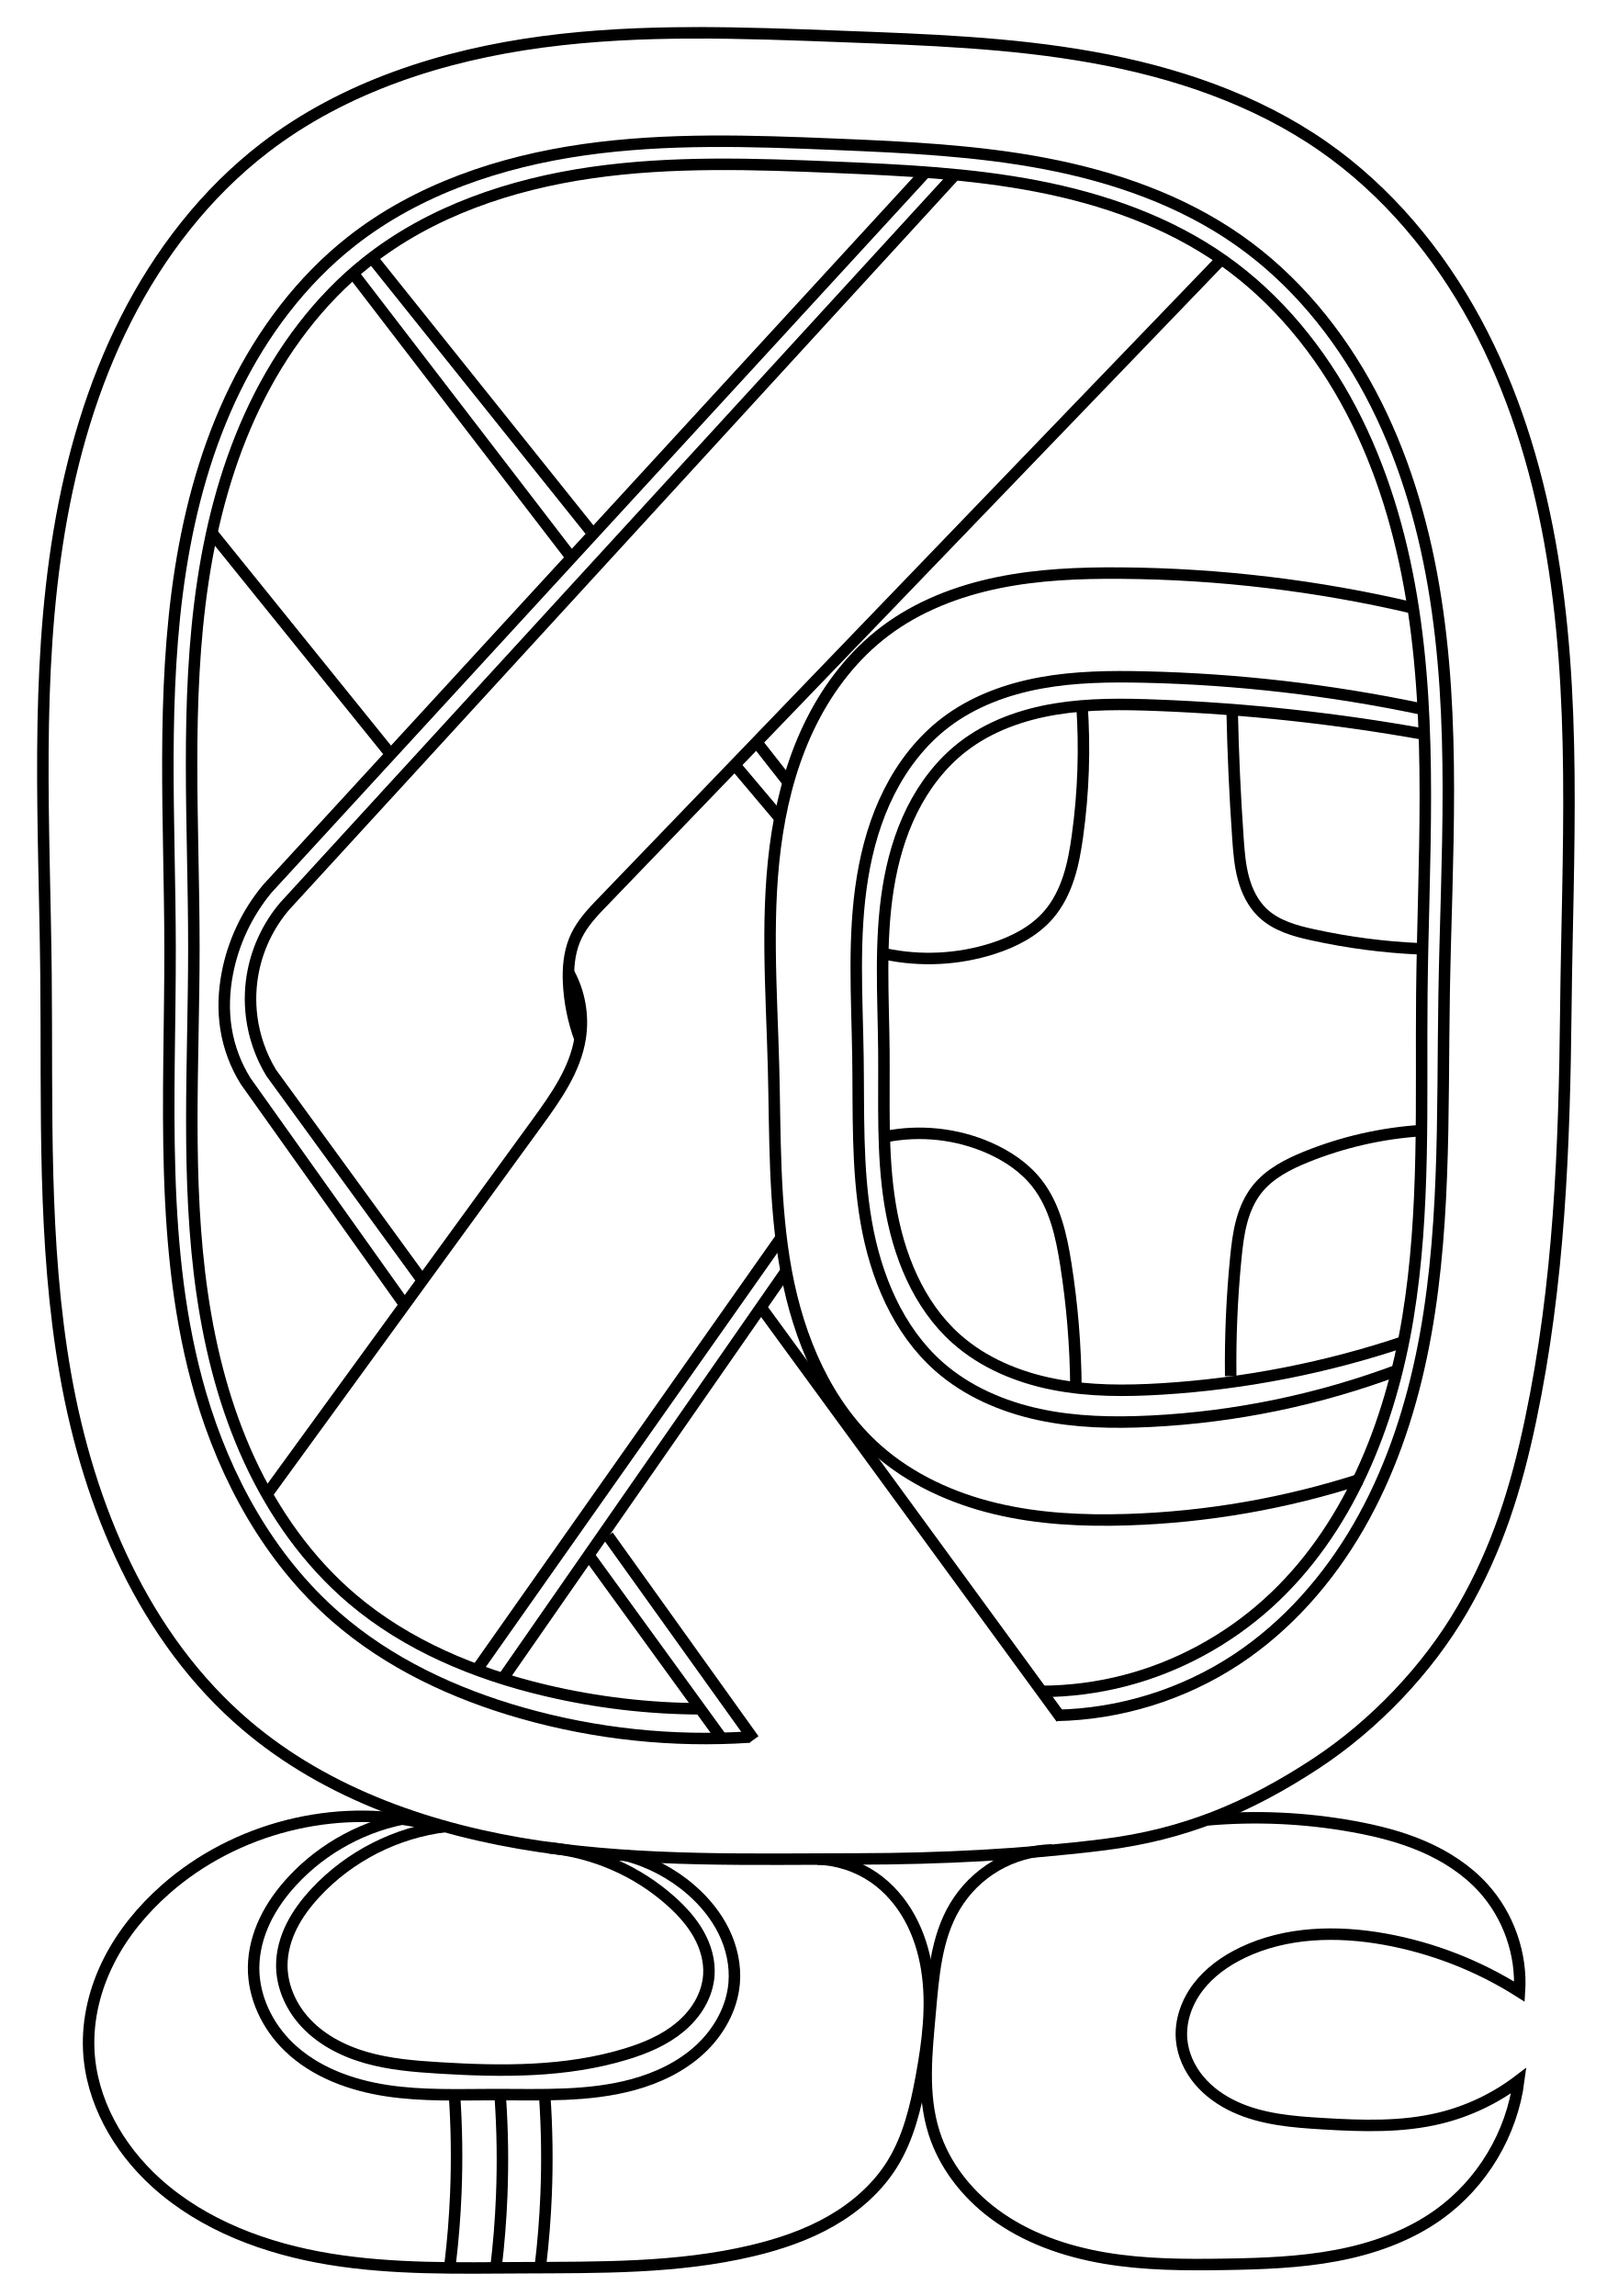
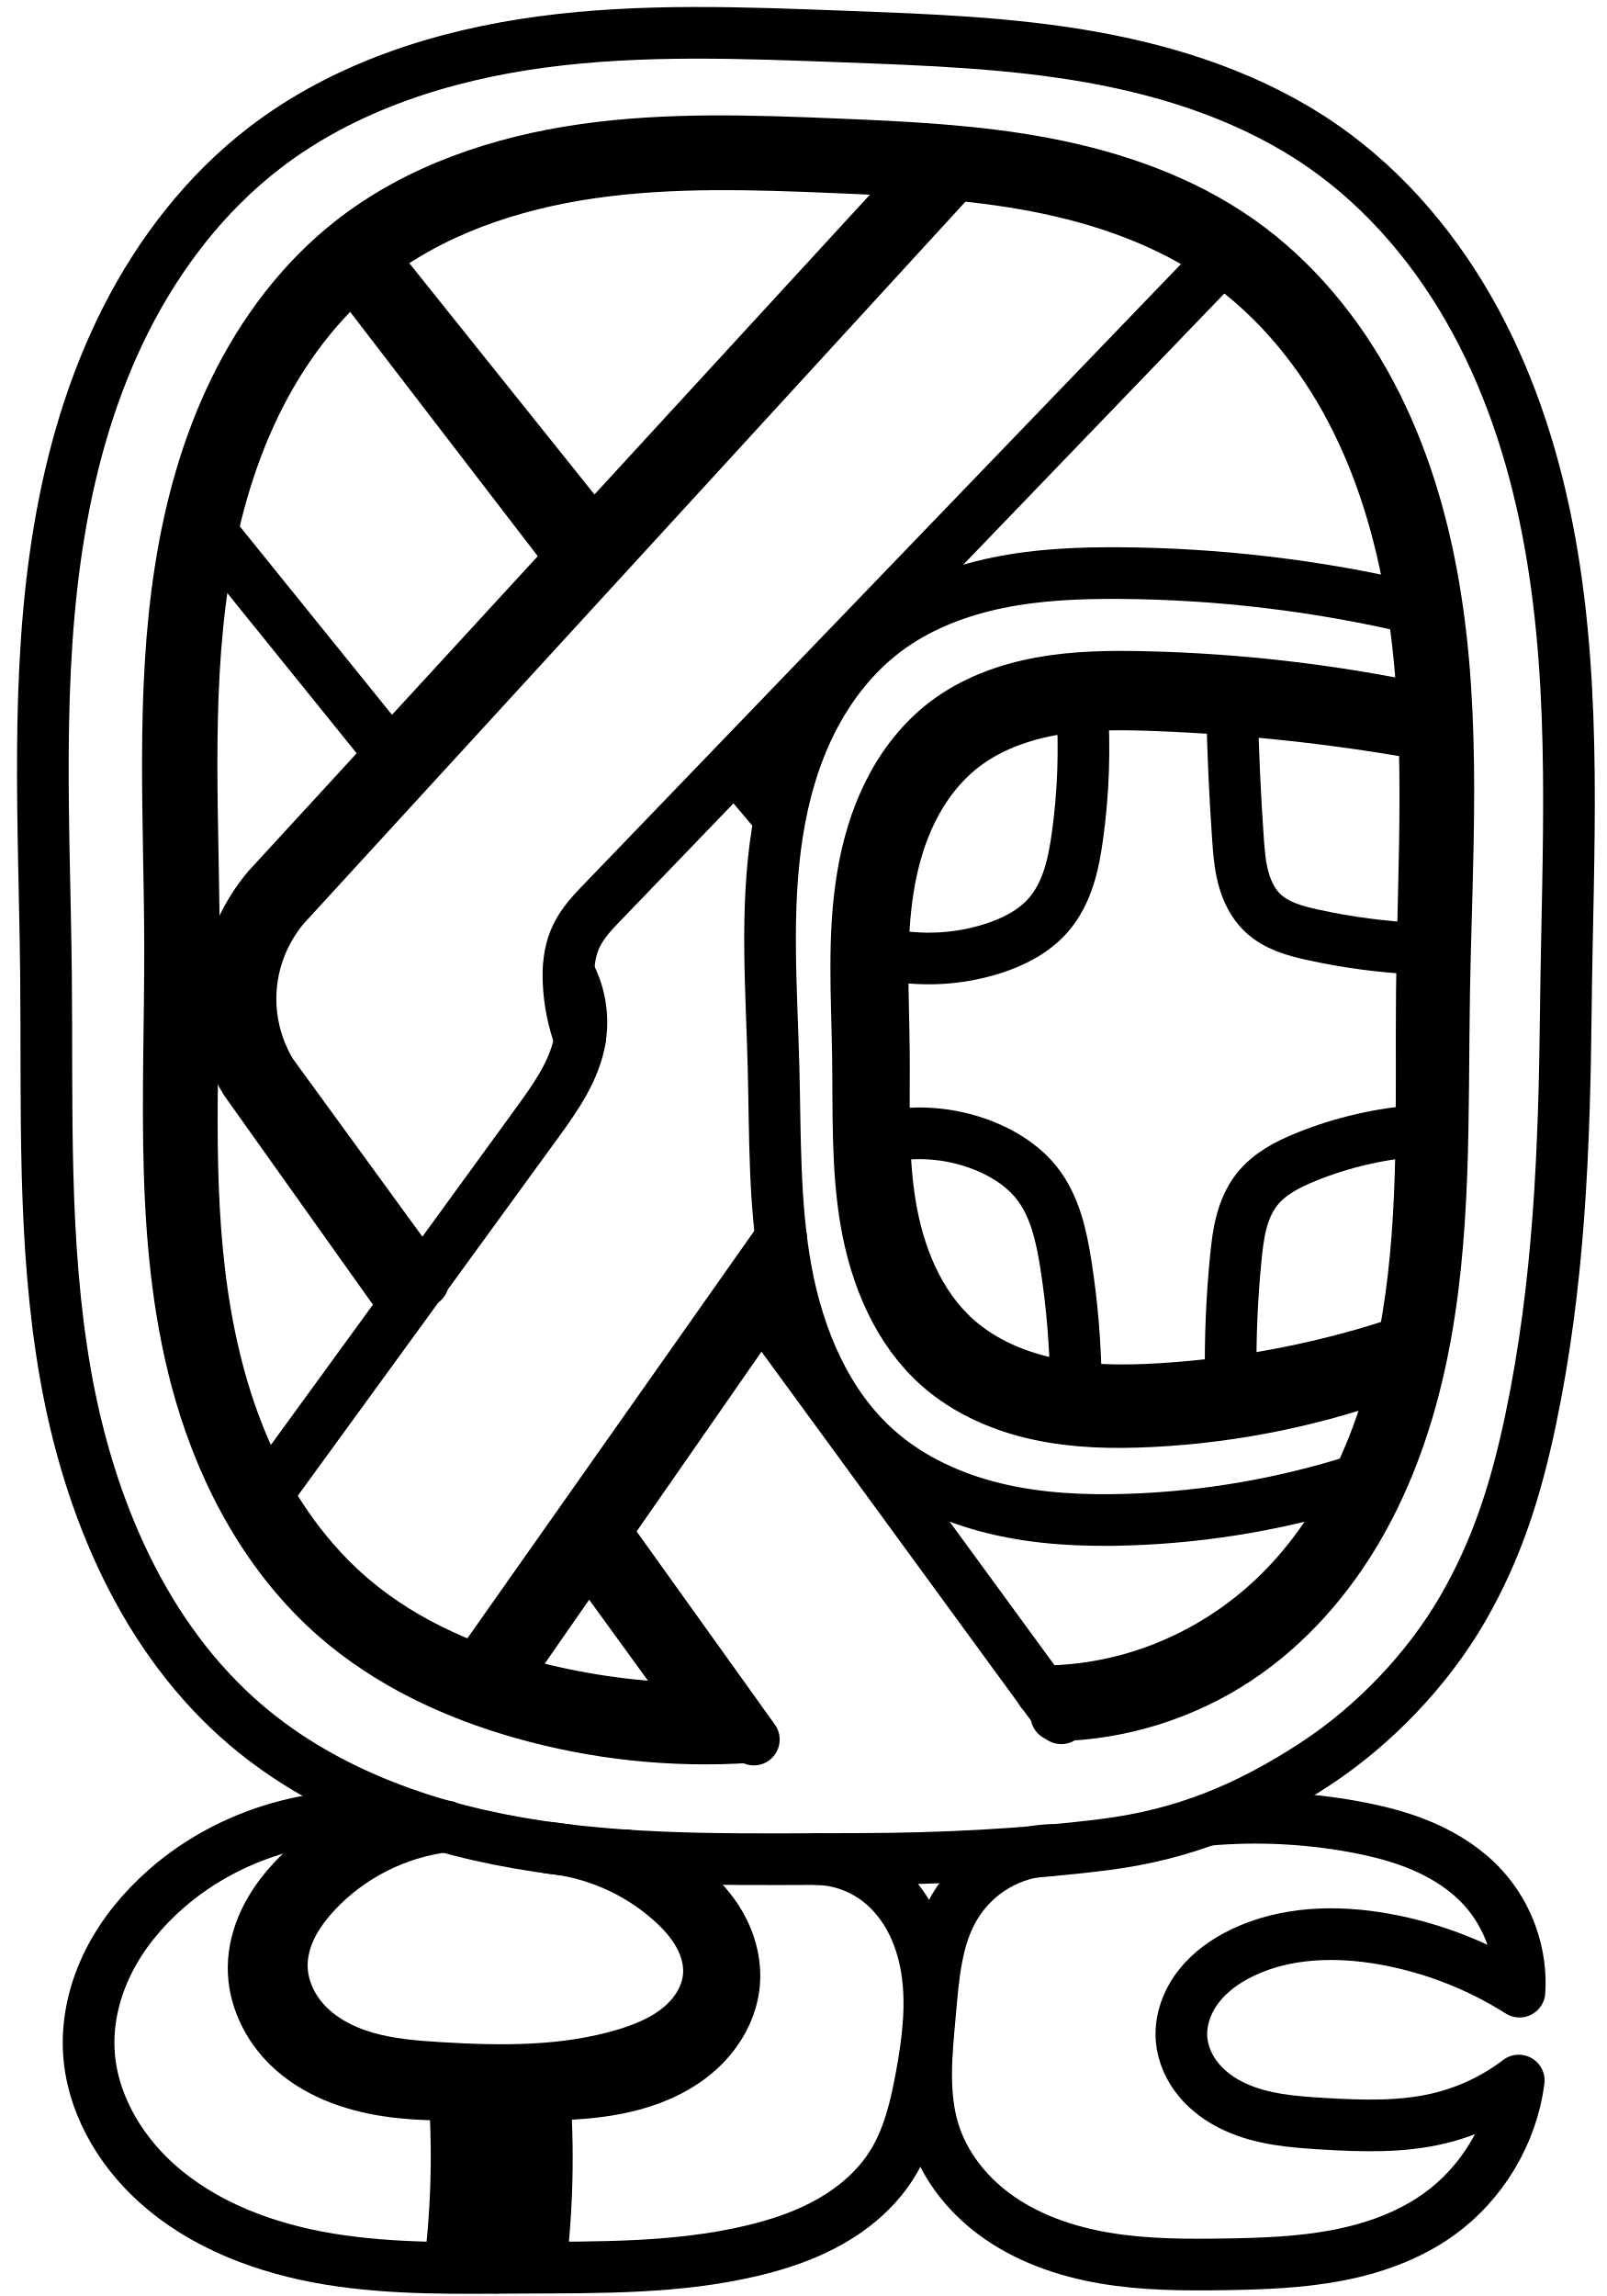
<svg xmlns="http://www.w3.org/2000/svg" width="140" height="200" viewBox="0 0 140 200" id="svg5963" version="1.1">
  <defs id="defs5965">
    </defs>
  <g id="layer1" transform="translate(0,-852.3622)">
-     <path style="fill:none;fill-rule:evenodd;stroke:#000000;stroke-width:1px;stroke-linecap:butt;stroke-linejoin:miter;stroke-opacity:1" d="m 60.354,855.221 c -4.376,0.013 -8.743,0.211 -13.08,0.787 -8.673,1.152 -17.31,3.91 -24.242,9.248 -5.111,3.936 -9.15,9.174 -12.064,14.93 -2.915,5.755 -4.733,12.024 -5.799,18.387 -2.133,12.726 -1.298,25.731 -1.162,38.633 0.123,11.672 -0.324,23.435 1.707,34.93 2.031,11.495 6.838,22.94 15.727,30.506 7.099,6.042 16.285,9.177 25.506,10.549 9.221,1.372 18.594,1.108 27.916,1.098 7.019,-0.01 14.358,-0.369 21.322,-1.244 6.964,-0.875 12.559,-3.199 18.428,-7.048 5.084,-3.335 9.743,-8.198 12.792,-13.458 3.05,-5.26 4.693,-10.557 5.943,-16.507 2.501,-11.901 2.937,-23.659 3.067,-35.819 0.145,-13.578 1.017,-27.279 -1.393,-40.643 -1.205,-6.682 -3.242,-13.251 -6.473,-19.223 -3.231,-5.972 -7.688,-11.338 -13.258,-15.221 -5.951,-4.147 -13.001,-6.499 -20.141,-7.777 -7.14,-1.279 -14.418,-1.532 -21.666,-1.805 -4.372,-0.164 -8.755,-0.335 -13.131,-0.322 z" id="path4462-4-0" />
-     <path style="fill:none;fill-rule:evenodd;stroke:#000000;stroke-width:1;stroke-linecap:butt;stroke-linejoin:miter;stroke-opacity:1" d="m 65.296,1003.675 c -6.666,0.444 -13.407,-0.269 -19.833,-2.097 -5.898,-1.678 -11.595,-4.337 -16.214,-8.37 -5.786,-5.053 -9.634,-12.067 -11.784,-19.442 -3.648,-12.512 -2.629,-25.825 -2.649,-38.857 -0.017,-10.994 -0.792,-22.066 0.908,-32.927 0.85,-5.431 2.327,-10.792 4.745,-15.729 2.417,-4.937 5.799,-9.446 10.116,-12.849 5.772,-4.55 12.997,-6.961 20.273,-7.998 7.276,-1.036 14.668,-0.776 22.011,-0.472 6.085,0.252 12.195,0.535 18.177,1.677 5.983,1.142 11.875,3.181 16.86,6.679 4.851,3.404 8.715,8.114 11.495,13.348 2.78,5.234 4.505,10.985 5.501,16.828 1.992,11.685 1.108,23.636 0.909,35.488 -0.177,10.563 0.184,21.238 -1.991,31.576 -1.088,5.169 -2.817,10.232 -5.458,14.807 -2.641,4.575 -6.217,8.655 -10.624,11.567 -4.637,3.063 -10.154,4.778 -15.711,4.882" id="path4462-4-3-9" />
-     <path style="fill:none;fill-rule:evenodd;stroke:#000000;stroke-width:1;stroke-linecap:butt;stroke-linejoin:miter;stroke-opacity:1" d="m 61.105,1001.213 c -4.578,-0.011 -9.154,-0.551 -13.609,-1.607 -6.094,-1.445 -12.049,-3.915 -16.822,-7.97 -3.836,-3.26 -6.81,-7.47 -8.926,-12.038 -2.116,-4.569 -3.394,-9.495 -4.122,-14.476 -1.456,-9.964 -0.739,-20.097 -0.736,-30.166 0.002,-10.674 -0.799,-21.419 0.792,-31.973 0.795,-5.277 2.197,-10.491 4.517,-15.297 2.32,-4.806 5.583,-9.201 9.764,-12.517 5.56,-4.41 12.532,-6.755 19.556,-7.766 7.024,-1.011 14.162,-0.764 21.253,-0.468 5.876,0.245 11.775,0.526 17.55,1.639 5.775,1.113 11.46,3.094 16.266,6.485 4.703,3.318 8.437,7.908 11.113,13.004 2.677,5.095 4.324,10.688 5.27,16.365 1.891,11.354 1.016,22.957 0.898,34.467 -0.096,9.431 0.316,18.929 -1.211,28.236 -1.527,9.307 -5.22,18.605 -12.227,24.918 -3.527,3.178 -7.817,5.509 -12.412,6.704 -2.38,0.619 -4.839,0.937 -7.298,0.943" id="path4462-4-3-4-51" />
-     <path style="fill:none;fill-rule:evenodd;stroke:#000000;stroke-width:1;stroke-linecap:butt;stroke-linejoin:miter;stroke-opacity:1" d="m 118.592,981.195 c -6.586,2.131 -13.473,3.327 -20.392,3.543 -3.85,0.12 -7.736,-0.066 -11.482,-0.965 -3.746,-0.899 -7.36,-2.538 -10.251,-5.084 -4.463,-3.93 -6.895,-9.739 -7.976,-15.586 -1.08,-5.848 -0.947,-11.839 -1.101,-17.784 -0.176,-6.812 -0.732,-13.675 0.326,-20.407 0.529,-3.366 1.466,-6.686 3,-9.728 1.534,-3.042 3.679,-5.804 6.4,-7.855 2.865,-2.16 6.299,-3.482 9.813,-4.205 3.515,-0.722 7.123,-0.866 10.711,-0.84 8.6,0.062 17.192,1.092 25.564,3.063" id="path4462-4-3-4-0-1" />
-     <path style="fill:none;fill-rule:evenodd;stroke:#000000;stroke-width:1px;stroke-linecap:butt;stroke-linejoin:miter;stroke-opacity:1" d="m 43.863,998.508 24.604,-35.403 m 0.099,-42.717 -2.397,-3.054 M 51.398,898.548 32.285,874.675" id="path4576-5" />
-     <path style="fill:none;fill-rule:evenodd;stroke:#000000;stroke-width:1px;stroke-linecap:butt;stroke-linejoin:miter;stroke-opacity:1" d="M 23.424,982.292 46.77,950.2 c 1.655,-2.275 3.354,-4.669 3.78,-7.45 0.298,-1.942 -0.069,-3.979 -1.025,-5.695 m -15.69,-19.235 -15.304,-18.952" id="path4576-6-7" />
-     <path style="fill:none;fill-rule:evenodd;stroke:#000000;stroke-width:1px;stroke-linecap:butt;stroke-linejoin:miter;stroke-opacity:1" d="M 62.837,1003.735 51.415,987.999 M 35.213,965.958 21.397,946.532 c -0.86,-1.377 -1.443,-2.926 -1.702,-4.529 -0.258,-1.598 -0.196,-3.24 0.106,-4.831 0.514,-2.713 1.731,-5.289 3.5,-7.409 l 57.528,-62.608" id="path4576-0-79" />
-     <path style="fill:none;fill-rule:evenodd;stroke:#000000;stroke-width:1px;stroke-linecap:butt;stroke-linejoin:miter;stroke-opacity:1" d="m 92.458,1002.039 -26.232,-35.907 m -15.699,-23.263 c -0.581,-1.583 -0.917,-3.255 -0.993,-4.94 -0.056,-1.241 0.052,-2.507 0.514,-3.66 0.461,-1.153 1.283,-2.119 2.145,-3.014 l 54.442,-56.542" id="path4576-0-7-9" />
-     <path style="fill:none;fill-rule:evenodd;stroke:#000000;stroke-width:1;stroke-linecap:butt;stroke-linejoin:miter;stroke-opacity:1" d="m 121.918,971.657 c -6.941,2.619 -14.293,4.146 -21.703,4.508 -3.246,0.159 -6.527,0.093 -9.704,-0.592 -3.177,-0.685 -6.261,-2.015 -8.699,-4.164 -3.6,-3.172 -5.53,-7.882 -6.35,-12.61 -0.82,-4.727 -0.647,-9.561 -0.719,-14.359 -0.078,-5.224 -0.448,-10.489 0.396,-15.646 0.422,-2.578 1.151,-5.12 2.329,-7.451 1.178,-2.332 2.817,-4.452 4.893,-6.038 2.408,-1.84 5.337,-2.913 8.318,-3.457 2.982,-0.543 6.032,-0.58 9.062,-0.51 8.07,0.186 16.123,1.114 24.025,2.768" id="path4462-4-3-4-0-9-2" />
-     <path style="fill:none;fill-rule:evenodd;stroke:#000000;stroke-width:1;stroke-linecap:butt;stroke-linejoin:miter;stroke-opacity:1" d="m 122.397,969.207 c -6.829,2.3 -13.961,3.696 -21.153,4.141 -3.155,0.195 -6.347,0.206 -9.449,-0.401 -3.102,-0.607 -6.129,-1.865 -8.489,-3.968 -3.321,-2.96 -5.061,-7.354 -5.769,-11.746 -0.708,-4.392 -0.494,-8.872 -0.534,-13.321 -0.044,-4.738 -0.377,-9.511 0.372,-14.19 0.374,-2.339 1.023,-4.647 2.076,-6.769 1.053,-2.122 2.522,-4.057 4.39,-5.513 2.327,-1.815 5.198,-2.833 8.11,-3.312 2.912,-0.479 5.882,-0.445 8.831,-0.331 7.852,0.301 15.683,1.152 23.417,2.543" id="path4462-4-3-4-0-9-9-9" />
-     <path style="fill:none;fill-rule:evenodd;stroke:#000000;stroke-width:1;stroke-linecap:butt;stroke-linejoin:miter;stroke-opacity:1" d="m 93.733,973.195 c -0.028,-3.589 -0.323,-7.175 -0.881,-10.72 -0.393,-2.492 -0.96,-5.063 -2.518,-7.047 -1.083,-1.379 -2.585,-2.384 -4.191,-3.087 -2.805,-1.227 -5.989,-1.57 -8.991,-0.968" id="path4660-9-8" />
-     <path style="fill:none;fill-rule:evenodd;stroke:#000000;stroke-width:1;stroke-linecap:butt;stroke-linejoin:miter;stroke-opacity:1" d="m 94.253,913.692 c 0.272,3.832 0.142,7.692 -0.387,11.497 -0.17,1.22 -0.382,2.44 -0.763,3.611 -0.381,1.171 -0.938,2.298 -1.741,3.233 -1.257,1.463 -3.046,2.376 -4.884,2.961 -3.004,0.957 -6.256,1.12 -9.34,0.47" id="path4660-9-0-4" />
-     <path style="fill:none;fill-rule:evenodd;stroke:#000000;stroke-width:1;stroke-linecap:butt;stroke-linejoin:miter;stroke-opacity:1" d="m 107.217,972.234 c -0.041,-3.432 0.107,-6.867 0.444,-10.283 0.103,-1.05 0.225,-2.102 0.493,-3.123 0.268,-1.02 0.688,-2.013 1.339,-2.844 1.077,-1.373 2.697,-2.201 4.315,-2.855 3.181,-1.284 6.568,-2.057 9.991,-2.28" id="path4660-9-6-2" />
-     <path style="fill:none;fill-rule:evenodd;stroke:#000000;stroke-width:1;stroke-linecap:butt;stroke-linejoin:miter;stroke-opacity:1" d="m 107.343,914.25 c 0.077,3.723 0.246,7.443 0.506,11.158 0.081,1.16 0.173,2.328 0.475,3.451 0.302,1.123 0.828,2.211 1.669,3.015 0.584,0.557 1.3,0.961 2.051,1.257 0.751,0.296 1.538,0.487 2.326,0.661 3.058,0.672 6.175,1.08 9.304,1.217" id="path4660-9-6-4-5" />
-     <path style="fill:none;fill-rule:evenodd;stroke:#000000;stroke-width:1px;stroke-linecap:butt;stroke-linejoin:miter;stroke-opacity:1" d="m 41.497,997.874 26.549,-37.701 m -0.233,-36.684 -3.551,-4.208 M 49.573,900.665 30.891,876.339" id="path4576-3-0" />
-     <path style="fill:none;fill-rule:evenodd;stroke:#000000;stroke-width:1px;stroke-linecap:butt;stroke-linejoin:miter;stroke-opacity:1" d="M 65.673,1003.892 52.969,986.146 M 36.863,964 23.626,945.815 c -0.906,-1.494 -1.492,-3.182 -1.707,-4.916 -0.161,-1.3 -0.115,-2.626 0.137,-3.912 0.408,-2.086 1.361,-4.064 2.739,-5.682 l 58.35,-63.657" id="path4576-0-9-8" />
-     <path style="fill:none;fill-rule:evenodd;stroke:#000000;stroke-width:1;stroke-linecap:butt;stroke-linejoin:miter;stroke-opacity:1" d="m 37.043,1011.196 c -7.87,-1.803 -16.551,0.399 -22.61,5.735 -2.006,1.767 -3.742,3.864 -4.949,6.25 -1.207,2.385 -1.874,5.065 -1.754,7.736 0.199,4.432 2.571,8.586 5.859,11.565 4.147,3.758 9.63,5.772 15.154,6.674 5.524,0.902 11.156,0.772 16.753,0.743 6.711,-0.035 13.502,0.068 20.032,-1.483 2.391,-0.568 4.746,-1.362 6.878,-2.585 2.132,-1.222 4.041,-2.89 5.335,-4.98 1.407,-2.272 2.034,-4.933 2.519,-7.562 0.573,-3.106 0.978,-6.298 0.476,-9.416 -0.251,-1.559 -0.731,-3.089 -1.496,-4.471 -0.765,-1.381 -1.821,-2.612 -3.123,-3.506 -1.44,-0.989 -3.169,-1.549 -4.915,-1.592" id="path5075-3" />
-     <path style="fill:none;fill-rule:evenodd;stroke:#000000;stroke-width:1;stroke-linecap:butt;stroke-linejoin:miter;stroke-opacity:1" d="m 35.765,1010.681 c -3.912,0.632 -7.595,2.607 -10.286,5.515 -0.955,1.031 -1.791,2.181 -2.396,3.45 -0.605,1.268 -0.975,2.659 -0.99,4.064 -0.028,2.599 1.188,5.133 3.055,6.941 2.277,2.205 5.405,3.347 8.539,3.824 3.133,0.477 6.322,0.346 9.491,0.342 4.016,-0 8.101,0.189 11.976,-0.868 2.14,-0.584 4.203,-1.563 5.831,-3.07 1.628,-1.506 2.793,-3.571 2.976,-5.781 0.127,-1.54 -0.221,-3.102 -0.901,-4.489 -0.679,-1.387 -1.68,-2.604 -2.845,-3.619 -1.645,-1.434 -3.628,-2.478 -5.741,-3.023" id="path5075-3-6" />
-     <path style="fill:none;fill-rule:evenodd;stroke:#000000;stroke-width:1;stroke-linecap:butt;stroke-linejoin:miter;stroke-opacity:1" d="m 38.873,1011.457 c -4.313,0.506 -8.423,2.591 -11.379,5.773 -0.81,0.872 -1.539,1.828 -2.073,2.892 -0.534,1.063 -0.868,2.239 -0.87,3.429 -0.003,1.736 0.714,3.436 1.844,4.753 1.404,1.637 3.397,2.688 5.469,3.285 2.073,0.597 4.241,0.773 6.394,0.905 5.46,0.334 11.043,0.386 16.277,-1.207 1.691,-0.515 3.358,-1.214 4.714,-2.348 0.678,-0.567 1.273,-1.239 1.714,-2.005 0.441,-0.766 0.728,-1.626 0.79,-2.507 0.088,-1.24 -0.271,-2.486 -0.878,-3.57 -0.607,-1.085 -1.454,-2.019 -2.378,-2.851 -2.939,-2.646 -6.743,-4.316 -10.68,-4.687" id="path5075-3-6-5" />
-     <path style="fill:none;fill-rule:evenodd;stroke:#000000;stroke-width:1;stroke-linecap:butt;stroke-linejoin:miter;stroke-opacity:1" d="m 39.588,1034.742 c 0.199,2.867 0.24,5.745 0.125,8.617 -0.084,2.085 -0.25,4.168 -0.499,6.24" id="path5141" />
-     <path style="fill:none;fill-rule:evenodd;stroke:#000000;stroke-width:1;stroke-linecap:butt;stroke-linejoin:miter;stroke-opacity:1" d="m 43.583,1035.039 c 0.199,2.867 0.24,5.745 0.125,8.617 -0.084,2.085 -0.25,4.168 -0.499,6.24" id="path5141-6" />
-     <path style="fill:none;fill-rule:evenodd;stroke:#000000;stroke-width:1;stroke-linecap:butt;stroke-linejoin:miter;stroke-opacity:1" d="m 47.453,1034.891 c 0.199,2.867 0.24,5.745 0.125,8.617 -0.084,2.086 -0.25,4.168 -0.499,6.24" id="path5141-2" />
-     <path style="fill:none;fill-rule:evenodd;stroke:#000000;stroke-width:1;stroke-linecap:butt;stroke-linejoin:miter;stroke-opacity:1" d="m 91.651,1013.507 c -1.709,0.036 -3.406,0.515 -4.882,1.377 -1.476,0.862 -2.726,2.106 -3.596,3.577 -1.619,2.736 -1.856,6.042 -2.14,9.209 -0.313,3.497 -0.721,7.104 0.338,10.452 0.894,2.828 2.81,5.278 5.184,7.056 2.81,2.105 6.223,3.294 9.685,3.881 3.461,0.587 6.993,0.601 10.503,0.544 3.235,-0.053 6.484,-0.165 9.664,-0.762 3.18,-0.597 6.307,-1.7 8.936,-3.585 3.786,-2.714 6.374,-7.042 6.972,-11.662 -2.02,1.54 -4.36,2.659 -6.827,3.265 -3.338,0.82 -6.828,0.698 -10.259,0.494 -2.609,-0.155 -5.281,-0.371 -7.654,-1.468 -1.186,-0.549 -2.282,-1.319 -3.119,-2.322 -0.838,-1.003 -1.408,-2.246 -1.518,-3.549 -0.137,-1.629 0.456,-3.272 1.449,-4.57 0.994,-1.298 2.364,-2.273 3.838,-2.982 3.804,-1.83 8.245,-1.931 12.399,-1.185 4.164,0.747 8.18,2.31 11.753,4.575 0.214,-3.276 -0.957,-6.619 -3.167,-9.046 -1.429,-1.569 -3.252,-2.747 -5.199,-3.591 -1.947,-0.844 -4.02,-1.365 -6.108,-1.744 -4.182,-0.758 -8.466,-0.955 -12.7,-0.583" id="path5175-3" />
+     <path style="fill:none;fill-rule:evenodd;stroke:#000000;stroke-width:4.5px;stroke-linecap:round;stroke-linejoin:round;stroke-opacity:1" d="m 60.354,855.221 c -4.376,0.013 -8.743,0.211 -13.08,0.787 -8.673,1.152 -17.31,3.91 -24.242,9.248 -5.111,3.936 -9.15,9.174 -12.064,14.93 -2.915,5.755 -4.733,12.024 -5.799,18.387 -2.133,12.726 -1.298,25.731 -1.162,38.633 0.123,11.672 -0.324,23.435 1.707,34.93 2.031,11.495 6.838,22.94 15.727,30.506 7.099,6.042 16.285,9.177 25.506,10.549 9.221,1.372 18.594,1.108 27.916,1.098 7.019,-0.01 14.358,-0.369 21.322,-1.244 6.964,-0.875 12.559,-3.199 18.428,-7.048 5.084,-3.335 9.743,-8.198 12.792,-13.458 3.05,-5.26 4.693,-10.557 5.943,-16.507 2.501,-11.901 2.937,-23.659 3.067,-35.819 0.145,-13.578 1.017,-27.279 -1.393,-40.643 -1.205,-6.682 -3.242,-13.251 -6.473,-19.223 -3.231,-5.972 -7.688,-11.338 -13.258,-15.221 -5.951,-4.147 -13.001,-6.499 -20.141,-7.777 -7.14,-1.279 -14.418,-1.532 -21.666,-1.805 -4.372,-0.164 -8.755,-0.335 -13.131,-0.322 z" id="path4462-4-0" />
+     <path style="fill:none;fill-rule:evenodd;stroke:#000000;stroke-width:4.5px;stroke-linecap:round;stroke-linejoin:round;stroke-opacity:1" d="m 65.296,1003.675 c -6.666,0.444 -13.407,-0.269 -19.833,-2.097 -5.898,-1.678 -11.595,-4.337 -16.214,-8.37 -5.786,-5.053 -9.634,-12.067 -11.784,-19.442 -3.648,-12.512 -2.629,-25.825 -2.649,-38.857 -0.017,-10.994 -0.792,-22.066 0.908,-32.927 0.85,-5.431 2.327,-10.792 4.745,-15.729 2.417,-4.937 5.799,-9.446 10.116,-12.849 5.772,-4.55 12.997,-6.961 20.273,-7.998 7.276,-1.036 14.668,-0.776 22.011,-0.472 6.085,0.252 12.195,0.535 18.177,1.677 5.983,1.142 11.875,3.181 16.86,6.679 4.851,3.404 8.715,8.114 11.495,13.348 2.78,5.234 4.505,10.985 5.501,16.828 1.992,11.685 1.108,23.636 0.909,35.488 -0.177,10.563 0.184,21.238 -1.991,31.576 -1.088,5.169 -2.817,10.232 -5.458,14.807 -2.641,4.575 -6.217,8.655 -10.624,11.567 -4.637,3.063 -10.154,4.778 -15.711,4.882" id="path4462-4-3-9" />
+     <path style="fill:none;fill-rule:evenodd;stroke:#000000;stroke-width:4.5px;stroke-linecap:round;stroke-linejoin:round;stroke-opacity:1" d="m 61.105,1001.213 c -4.578,-0.011 -9.154,-0.551 -13.609,-1.607 -6.094,-1.445 -12.049,-3.915 -16.822,-7.97 -3.836,-3.26 -6.81,-7.47 -8.926,-12.038 -2.116,-4.569 -3.394,-9.495 -4.122,-14.476 -1.456,-9.964 -0.739,-20.097 -0.736,-30.166 0.002,-10.674 -0.799,-21.419 0.792,-31.973 0.795,-5.277 2.197,-10.491 4.517,-15.297 2.32,-4.806 5.583,-9.201 9.764,-12.517 5.56,-4.41 12.532,-6.755 19.556,-7.766 7.024,-1.011 14.162,-0.764 21.253,-0.468 5.876,0.245 11.775,0.526 17.55,1.639 5.775,1.113 11.46,3.094 16.266,6.485 4.703,3.318 8.437,7.908 11.113,13.004 2.677,5.095 4.324,10.688 5.27,16.365 1.891,11.354 1.016,22.957 0.898,34.467 -0.096,9.431 0.316,18.929 -1.211,28.236 -1.527,9.307 -5.22,18.605 -12.227,24.918 -3.527,3.178 -7.817,5.509 -12.412,6.704 -2.38,0.619 -4.839,0.937 -7.298,0.943" id="path4462-4-3-4-51" />
+     <path style="fill:none;fill-rule:evenodd;stroke:#000000;stroke-width:4.5px;stroke-linecap:round;stroke-linejoin:round;stroke-opacity:1" d="m 118.592,981.195 c -6.586,2.131 -13.473,3.327 -20.392,3.543 -3.85,0.12 -7.736,-0.066 -11.482,-0.965 -3.746,-0.899 -7.36,-2.538 -10.251,-5.084 -4.463,-3.93 -6.895,-9.739 -7.976,-15.586 -1.08,-5.848 -0.947,-11.839 -1.101,-17.784 -0.176,-6.812 -0.732,-13.675 0.326,-20.407 0.529,-3.366 1.466,-6.686 3,-9.728 1.534,-3.042 3.679,-5.804 6.4,-7.855 2.865,-2.16 6.299,-3.482 9.813,-4.205 3.515,-0.722 7.123,-0.866 10.711,-0.84 8.6,0.062 17.192,1.092 25.564,3.063" id="path4462-4-3-4-0-1" />
+     <path style="fill:none;fill-rule:evenodd;stroke:#000000;stroke-width:4.5px;stroke-linecap:round;stroke-linejoin:round;stroke-opacity:1" d="m 43.863,998.508 24.604,-35.403 m 0.099,-42.717 -2.397,-3.054 M 51.398,898.548 32.285,874.675" id="path4576-5" />
+     <path style="fill:none;fill-rule:evenodd;stroke:#000000;stroke-width:4.5px;stroke-linecap:round;stroke-linejoin:round;stroke-opacity:1" d="M 23.424,982.292 46.77,950.2 c 1.655,-2.275 3.354,-4.669 3.78,-7.45 0.298,-1.942 -0.069,-3.979 -1.025,-5.695 m -15.69,-19.235 -15.304,-18.952" id="path4576-6-7" />
+     <path style="fill:none;fill-rule:evenodd;stroke:#000000;stroke-width:4.5px;stroke-linecap:round;stroke-linejoin:round;stroke-opacity:1" d="M 62.837,1003.735 51.415,987.999 M 35.213,965.958 21.397,946.532 c -0.86,-1.377 -1.443,-2.926 -1.702,-4.529 -0.258,-1.598 -0.196,-3.24 0.106,-4.831 0.514,-2.713 1.731,-5.289 3.5,-7.409 l 57.528,-62.608" id="path4576-0-79" />
+     <path style="fill:none;fill-rule:evenodd;stroke:#000000;stroke-width:4.5px;stroke-linecap:round;stroke-linejoin:round;stroke-opacity:1" d="m 92.458,1002.039 -26.232,-35.907 m -15.699,-23.263 c -0.581,-1.583 -0.917,-3.255 -0.993,-4.94 -0.056,-1.241 0.052,-2.507 0.514,-3.66 0.461,-1.153 1.283,-2.119 2.145,-3.014 l 54.442,-56.542" id="path4576-0-7-9" />
+     <path style="fill:none;fill-rule:evenodd;stroke:#000000;stroke-width:4.5px;stroke-linecap:round;stroke-linejoin:round;stroke-opacity:1" d="m 121.918,971.657 c -6.941,2.619 -14.293,4.146 -21.703,4.508 -3.246,0.159 -6.527,0.093 -9.704,-0.592 -3.177,-0.685 -6.261,-2.015 -8.699,-4.164 -3.6,-3.172 -5.53,-7.882 -6.35,-12.61 -0.82,-4.727 -0.647,-9.561 -0.719,-14.359 -0.078,-5.224 -0.448,-10.489 0.396,-15.646 0.422,-2.578 1.151,-5.12 2.329,-7.451 1.178,-2.332 2.817,-4.452 4.893,-6.038 2.408,-1.84 5.337,-2.913 8.318,-3.457 2.982,-0.543 6.032,-0.58 9.062,-0.51 8.07,0.186 16.123,1.114 24.025,2.768" id="path4462-4-3-4-0-9-2" />
+     <path style="fill:none;fill-rule:evenodd;stroke:#000000;stroke-width:4.5px;stroke-linecap:round;stroke-linejoin:round;stroke-opacity:1" d="m 122.397,969.207 c -6.829,2.3 -13.961,3.696 -21.153,4.141 -3.155,0.195 -6.347,0.206 -9.449,-0.401 -3.102,-0.607 -6.129,-1.865 -8.489,-3.968 -3.321,-2.96 -5.061,-7.354 -5.769,-11.746 -0.708,-4.392 -0.494,-8.872 -0.534,-13.321 -0.044,-4.738 -0.377,-9.511 0.372,-14.19 0.374,-2.339 1.023,-4.647 2.076,-6.769 1.053,-2.122 2.522,-4.057 4.39,-5.513 2.327,-1.815 5.198,-2.833 8.11,-3.312 2.912,-0.479 5.882,-0.445 8.831,-0.331 7.852,0.301 15.683,1.152 23.417,2.543" id="path4462-4-3-4-0-9-9-9" />
+     <path style="fill:none;fill-rule:evenodd;stroke:#000000;stroke-width:4.5px;stroke-linecap:round;stroke-linejoin:round;stroke-opacity:1" d="m 93.733,973.195 c -0.028,-3.589 -0.323,-7.175 -0.881,-10.72 -0.393,-2.492 -0.96,-5.063 -2.518,-7.047 -1.083,-1.379 -2.585,-2.384 -4.191,-3.087 -2.805,-1.227 -5.989,-1.57 -8.991,-0.968" id="path4660-9-8" />
+     <path style="fill:none;fill-rule:evenodd;stroke:#000000;stroke-width:4.5px;stroke-linecap:round;stroke-linejoin:round;stroke-opacity:1" d="m 94.253,913.692 c 0.272,3.832 0.142,7.692 -0.387,11.497 -0.17,1.22 -0.382,2.44 -0.763,3.611 -0.381,1.171 -0.938,2.298 -1.741,3.233 -1.257,1.463 -3.046,2.376 -4.884,2.961 -3.004,0.957 -6.256,1.12 -9.34,0.47" id="path4660-9-0-4" />
+     <path style="fill:none;fill-rule:evenodd;stroke:#000000;stroke-width:4.5px;stroke-linecap:round;stroke-linejoin:round;stroke-opacity:1" d="m 107.217,972.234 c -0.041,-3.432 0.107,-6.867 0.444,-10.283 0.103,-1.05 0.225,-2.102 0.493,-3.123 0.268,-1.02 0.688,-2.013 1.339,-2.844 1.077,-1.373 2.697,-2.201 4.315,-2.855 3.181,-1.284 6.568,-2.057 9.991,-2.28" id="path4660-9-6-2" />
+     <path style="fill:none;fill-rule:evenodd;stroke:#000000;stroke-width:4.5px;stroke-linecap:round;stroke-linejoin:round;stroke-opacity:1" d="m 107.343,914.25 c 0.077,3.723 0.246,7.443 0.506,11.158 0.081,1.16 0.173,2.328 0.475,3.451 0.302,1.123 0.828,2.211 1.669,3.015 0.584,0.557 1.3,0.961 2.051,1.257 0.751,0.296 1.538,0.487 2.326,0.661 3.058,0.672 6.175,1.08 9.304,1.217" id="path4660-9-6-4-5" />
+     <path style="fill:none;fill-rule:evenodd;stroke:#000000;stroke-width:4.5px;stroke-linecap:round;stroke-linejoin:round;stroke-opacity:1" d="m 41.497,997.874 26.549,-37.701 m -0.233,-36.684 -3.551,-4.208 M 49.573,900.665 30.891,876.339" id="path4576-3-0" />
+     <path style="fill:none;fill-rule:evenodd;stroke:#000000;stroke-width:4.5px;stroke-linecap:round;stroke-linejoin:round;stroke-opacity:1" d="M 65.673,1003.892 52.969,986.146 M 36.863,964 23.626,945.815 c -0.906,-1.494 -1.492,-3.182 -1.707,-4.916 -0.161,-1.3 -0.115,-2.626 0.137,-3.912 0.408,-2.086 1.361,-4.064 2.739,-5.682 l 58.35,-63.657" id="path4576-0-9-8" />
+     <path style="fill:none;fill-rule:evenodd;stroke:#000000;stroke-width:4.5px;stroke-linecap:round;stroke-linejoin:round;stroke-opacity:1" d="m 37.043,1011.196 c -7.87,-1.803 -16.551,0.399 -22.61,5.735 -2.006,1.767 -3.742,3.864 -4.949,6.25 -1.207,2.385 -1.874,5.065 -1.754,7.736 0.199,4.432 2.571,8.586 5.859,11.565 4.147,3.758 9.63,5.772 15.154,6.674 5.524,0.902 11.156,0.772 16.753,0.743 6.711,-0.035 13.502,0.068 20.032,-1.483 2.391,-0.568 4.746,-1.362 6.878,-2.585 2.132,-1.222 4.041,-2.89 5.335,-4.98 1.407,-2.272 2.034,-4.933 2.519,-7.562 0.573,-3.106 0.978,-6.298 0.476,-9.416 -0.251,-1.559 -0.731,-3.089 -1.496,-4.471 -0.765,-1.381 -1.821,-2.612 -3.123,-3.506 -1.44,-0.989 -3.169,-1.549 -4.915,-1.592" id="path5075-3" />
+     <path style="fill:none;fill-rule:evenodd;stroke:#000000;stroke-width:4.5px;stroke-linecap:round;stroke-linejoin:round;stroke-opacity:1" d="m 35.765,1010.681 c -3.912,0.632 -7.595,2.607 -10.286,5.515 -0.955,1.031 -1.791,2.181 -2.396,3.45 -0.605,1.268 -0.975,2.659 -0.99,4.064 -0.028,2.599 1.188,5.133 3.055,6.941 2.277,2.205 5.405,3.347 8.539,3.824 3.133,0.477 6.322,0.346 9.491,0.342 4.016,-0 8.101,0.189 11.976,-0.868 2.14,-0.584 4.203,-1.563 5.831,-3.07 1.628,-1.506 2.793,-3.571 2.976,-5.781 0.127,-1.54 -0.221,-3.102 -0.901,-4.489 -0.679,-1.387 -1.68,-2.604 -2.845,-3.619 -1.645,-1.434 -3.628,-2.478 -5.741,-3.023" id="path5075-3-6" />
+     <path style="fill:none;fill-rule:evenodd;stroke:#000000;stroke-width:4.5px;stroke-linecap:round;stroke-linejoin:round;stroke-opacity:1" d="m 38.873,1011.457 c -4.313,0.506 -8.423,2.591 -11.379,5.773 -0.81,0.872 -1.539,1.828 -2.073,2.892 -0.534,1.063 -0.868,2.239 -0.87,3.429 -0.003,1.736 0.714,3.436 1.844,4.753 1.404,1.637 3.397,2.688 5.469,3.285 2.073,0.597 4.241,0.773 6.394,0.905 5.46,0.334 11.043,0.386 16.277,-1.207 1.691,-0.515 3.358,-1.214 4.714,-2.348 0.678,-0.567 1.273,-1.239 1.714,-2.005 0.441,-0.766 0.728,-1.626 0.79,-2.507 0.088,-1.24 -0.271,-2.486 -0.878,-3.57 -0.607,-1.085 -1.454,-2.019 -2.378,-2.851 -2.939,-2.646 -6.743,-4.316 -10.68,-4.687" id="path5075-3-6-5" />
+     <path style="fill:none;fill-rule:evenodd;stroke:#000000;stroke-width:4.5px;stroke-linecap:round;stroke-linejoin:round;stroke-opacity:1" d="m 39.588,1034.742 c 0.199,2.867 0.24,5.745 0.125,8.617 -0.084,2.085 -0.25,4.168 -0.499,6.24" id="path5141" />
+     <path style="fill:none;fill-rule:evenodd;stroke:#000000;stroke-width:4.5px;stroke-linecap:round;stroke-linejoin:round;stroke-opacity:1" d="m 43.583,1035.039 c 0.199,2.867 0.24,5.745 0.125,8.617 -0.084,2.085 -0.25,4.168 -0.499,6.24" id="path5141-6" />
+     <path style="fill:none;fill-rule:evenodd;stroke:#000000;stroke-width:4.5px;stroke-linecap:round;stroke-linejoin:round;stroke-opacity:1" d="m 47.453,1034.891 c 0.199,2.867 0.24,5.745 0.125,8.617 -0.084,2.086 -0.25,4.168 -0.499,6.24" id="path5141-2" />
+     <path style="fill:none;fill-rule:evenodd;stroke:#000000;stroke-width:4.5px;stroke-linecap:round;stroke-linejoin:round;stroke-opacity:1" d="m 91.651,1013.507 c -1.709,0.036 -3.406,0.515 -4.882,1.377 -1.476,0.862 -2.726,2.106 -3.596,3.577 -1.619,2.736 -1.856,6.042 -2.14,9.209 -0.313,3.497 -0.721,7.104 0.338,10.452 0.894,2.828 2.81,5.278 5.184,7.056 2.81,2.105 6.223,3.294 9.685,3.881 3.461,0.587 6.993,0.601 10.503,0.544 3.235,-0.053 6.484,-0.165 9.664,-0.762 3.18,-0.597 6.307,-1.7 8.936,-3.585 3.786,-2.714 6.374,-7.042 6.972,-11.662 -2.02,1.54 -4.36,2.659 -6.827,3.265 -3.338,0.82 -6.828,0.698 -10.259,0.494 -2.609,-0.155 -5.281,-0.371 -7.654,-1.468 -1.186,-0.549 -2.282,-1.319 -3.119,-2.322 -0.838,-1.003 -1.408,-2.246 -1.518,-3.549 -0.137,-1.629 0.456,-3.272 1.449,-4.57 0.994,-1.298 2.364,-2.273 3.838,-2.982 3.804,-1.83 8.245,-1.931 12.399,-1.185 4.164,0.747 8.18,2.31 11.753,4.575 0.214,-3.276 -0.957,-6.619 -3.167,-9.046 -1.429,-1.569 -3.252,-2.747 -5.199,-3.591 -1.947,-0.844 -4.02,-1.365 -6.108,-1.744 -4.182,-0.758 -8.466,-0.955 -12.7,-0.583" id="path5175-3" />
  </g>
</svg>
